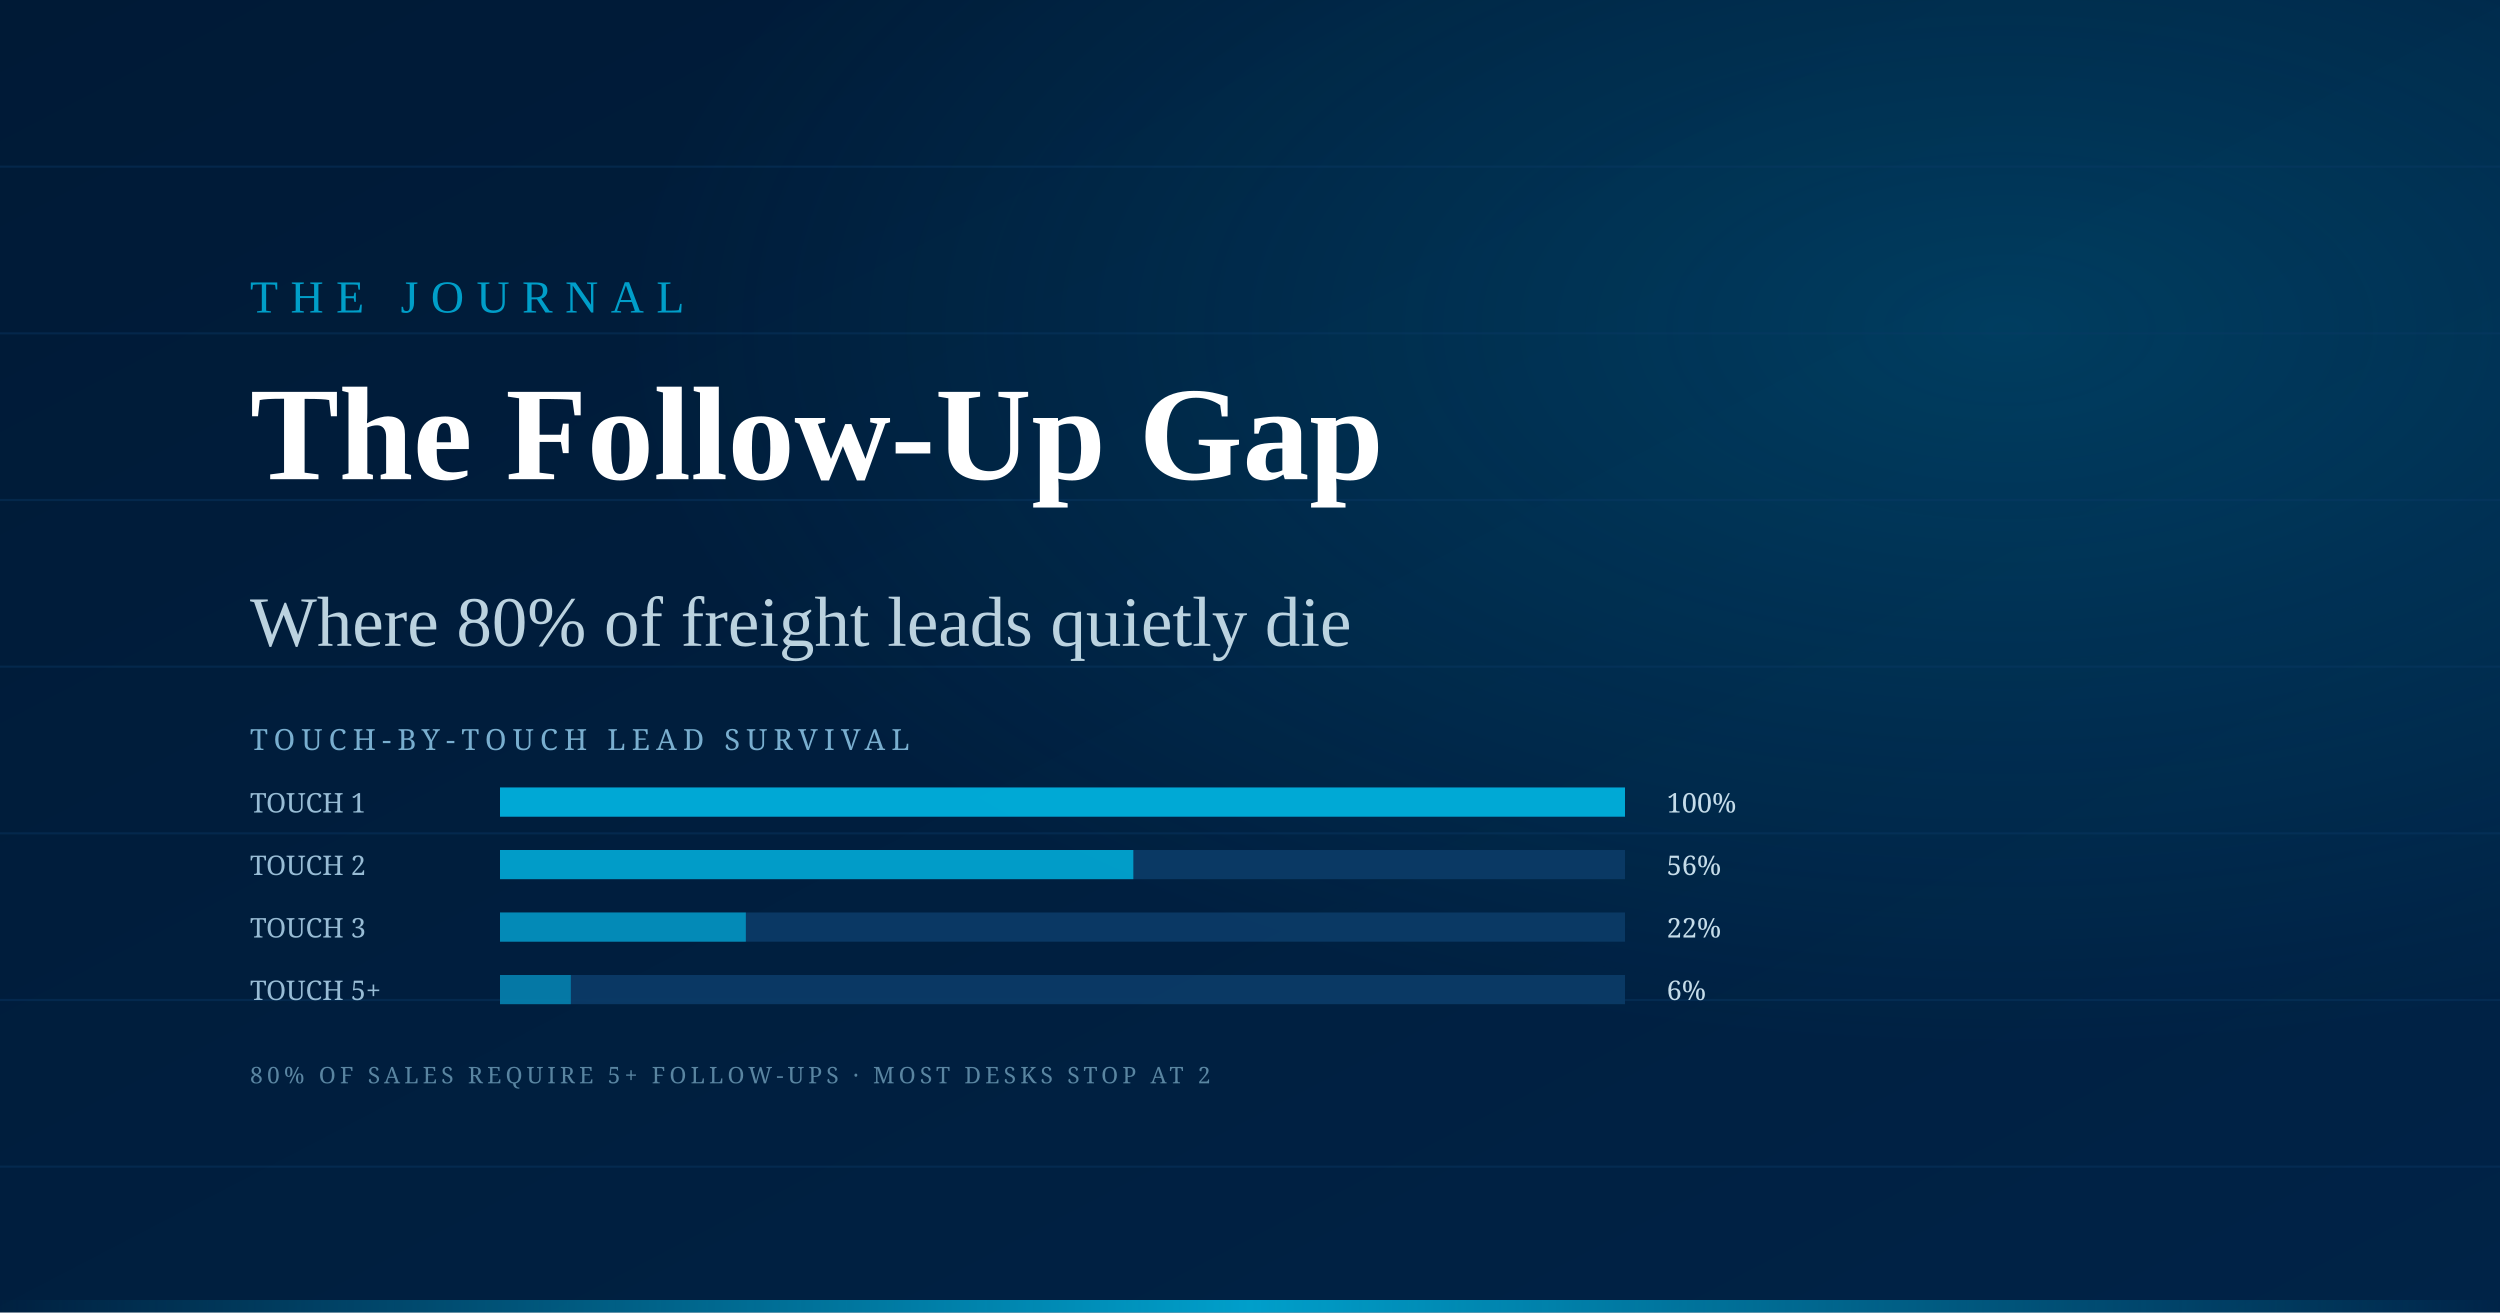
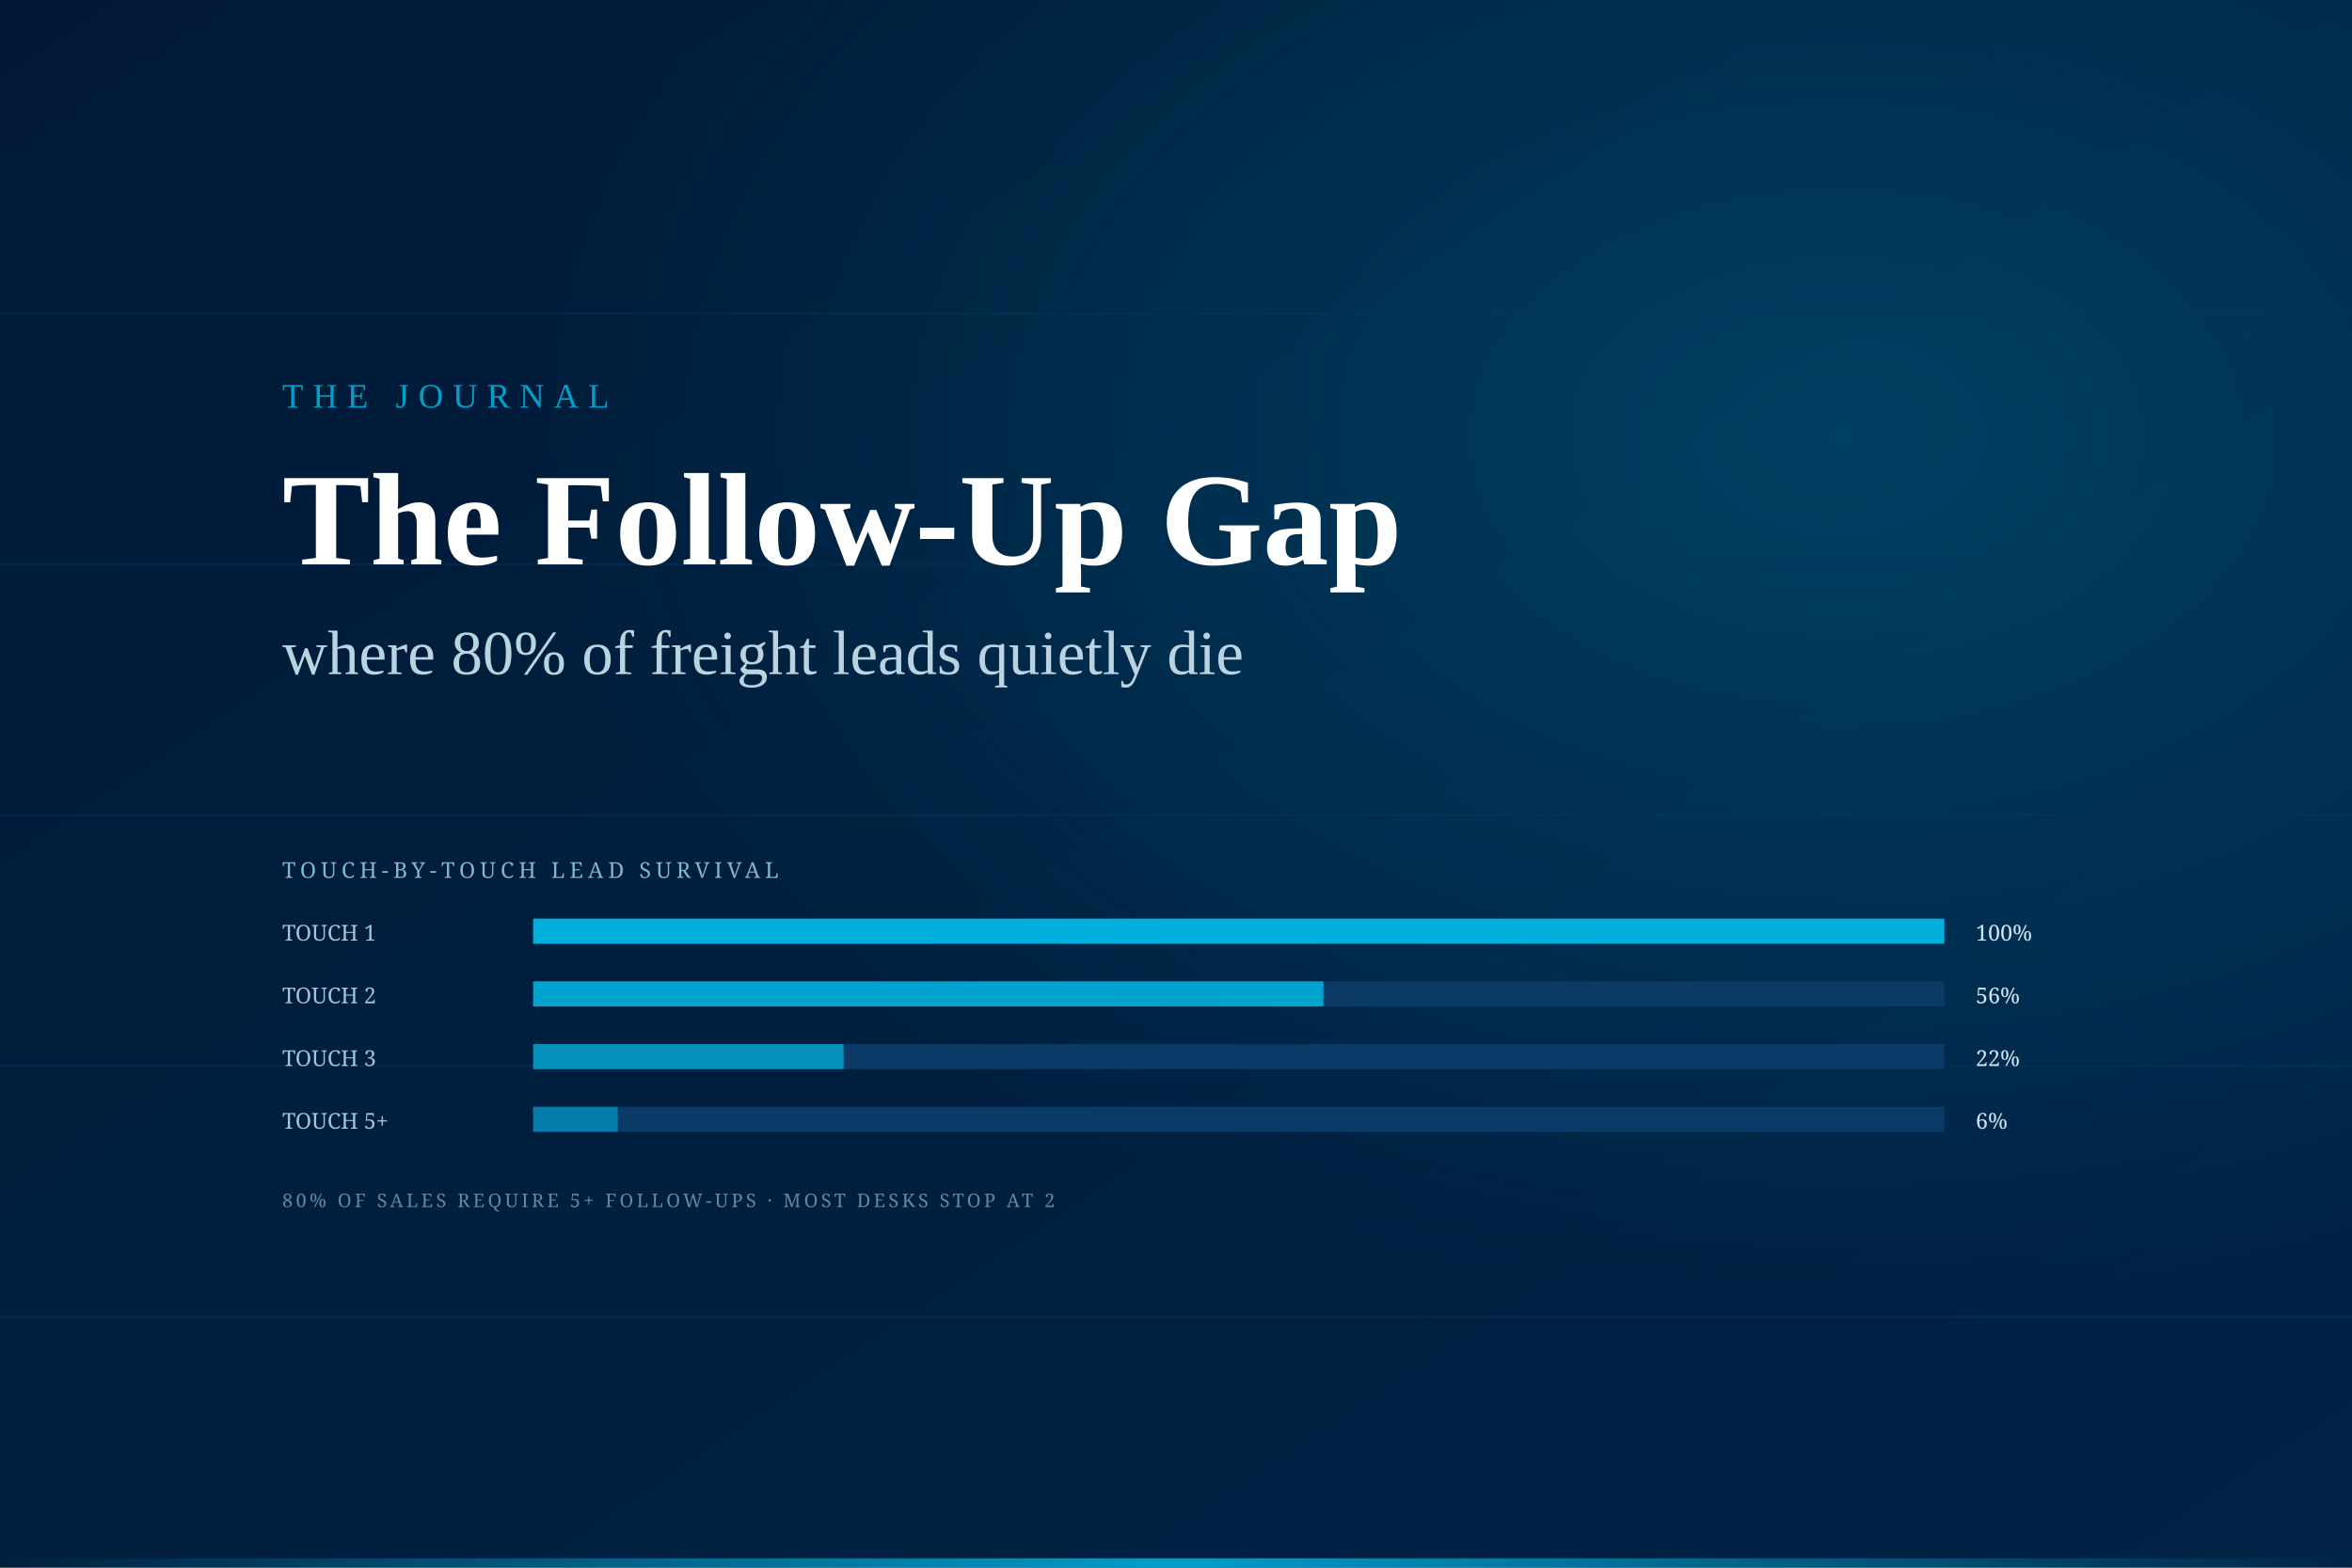
- <svg xmlns="http://www.w3.org/2000/svg" viewBox="0 0 1200 630" role="img" aria-label="The Follow-Up Gap visualization">
+ <svg xmlns="http://www.w3.org/2000/svg" viewBox="0 0 1500 1000" role="img" aria-label="The Follow-Up Gap visualization">
  <defs>
    <linearGradient id="bg" x1="0" y1="0" x2="1" y2="1">
      <stop offset="0" stop-color="#001a36" />
      <stop offset="1" stop-color="#002347" />
    </linearGradient>
-     <radialGradient id="glow" cx="0.8" cy="0.25" r="0.55">
-       <stop offset="0" stop-color="#00B5E2" stop-opacity="0.2" />
+     <radialGradient id="glow" cx="0.78" cy="0.28" r="0.55">
+       <stop offset="0" stop-color="#00B5E2" stop-opacity="0.22" />
      <stop offset="1" stop-color="#00B5E2" stop-opacity="0" />
    </radialGradient>
    <linearGradient id="accentLine" x1="0" y1="0" x2="1" y2="0">
      <stop offset="0" stop-color="#00B5E2" stop-opacity="0.0" />
      <stop offset="0.5" stop-color="#00B5E2" stop-opacity="0.85" />
      <stop offset="1" stop-color="#00B5E2" stop-opacity="0.0" />
    </linearGradient>
  </defs>
-   <rect width="1200" height="630" fill="url(#bg)" />
-   <rect width="1200" height="630" fill="url(#glow)" />
+   <rect width="1500" height="1000" fill="url(#bg)" />
+   <rect width="1500" height="1000" fill="url(#glow)" />
  <g stroke="#0a3a66" stroke-width="1" opacity="0.4">
-     <path d="M0 80 H1200" />
-     <path d="M0 160 H1200" />
-     <path d="M0 240 H1200" />
-     <path d="M0 320 H1200" />
-     <path d="M0 400 H1200" />
-     <path d="M0 480 H1200" />
-     <path d="M0 560 H1200" />
+     <path d="M0 200 H1500" />
+     <path d="M0 360 H1500" />
+     <path d="M0 520 H1500" />
+     <path d="M0 680 H1500" />
+     <path d="M0 840 H1500" />
  </g>
-   <g transform="translate(120,150)" font-family="Georgia, 'Times New Roman', serif" fill="#ffffff">
+   <g transform="translate(180,260)" font-family="Georgia, 'Times New Roman', serif">
    <text font-size="22" letter-spacing="6" fill="#00B5E2" opacity="0.85">THE JOURNAL</text>
-     <text y="80" font-size="64" font-weight="700">The Follow-Up Gap</text>
-     <text y="160" font-size="34" font-weight="400" fill="#cfe5f1" opacity="0.9">Where 80% of freight leads quietly die</text>
+     <text y="100" font-size="84" font-weight="700" fill="#ffffff">The Follow-Up Gap</text>
+     <text y="170" font-size="40" font-weight="400" fill="#cfe5f1" opacity="0.9">where 80% of freight leads quietly die</text>
  </g>
-   <g transform="translate(120,360)" opacity="0.95">
-     <text font-family="Georgia, serif" font-size="14" letter-spacing="3" fill="#7fb6d6">TOUCH-BY-TOUCH LEAD SURVIVAL</text>
-     <g transform="translate(0,30)">
-       <text font-family="Georgia, serif" font-size="13" fill="#9fc4dc">TOUCH 1</text>
-       <rect x="120" y="-12" width="540" height="14" fill="#0a3a66" />
-       <rect x="120" y="-12" width="540" height="14" fill="#00B5E2" opacity="0.95" />
-       <text x="680" y="0" font-family="Georgia, serif" font-size="13" fill="#cfe5f1">100%</text>
+   <g transform="translate(180,560)" font-family="Georgia, serif">
+     <text font-size="14" letter-spacing="3" fill="#7fb6d6">TOUCH-BY-TOUCH LEAD SURVIVAL</text>
+     <g transform="translate(0,40)">
+       <text font-size="14" fill="#9fc4dc">TOUCH 1</text>
+       <rect x="160" y="-14" width="900" height="16" fill="#0a3a66" />
+       <rect x="160" y="-14" width="900" height="16" fill="#00B5E2" opacity="0.95" />
+       <text x="1080" y="0" font-size="14" fill="#cfe5f1">100%</text>
    </g>
-     <g transform="translate(0,60)">
-       <text font-family="Georgia, serif" font-size="13" fill="#9fc4dc">TOUCH 2</text>
-       <rect x="120" y="-12" width="540" height="14" fill="#0a3a66" />
-       <rect x="120" y="-12" width="304" height="14" fill="#00B5E2" opacity="0.85" />
-       <text x="680" y="0" font-family="Georgia, serif" font-size="13" fill="#cfe5f1">56%</text>
-     </g>
-     <g transform="translate(0,90)">
-       <text font-family="Georgia, serif" font-size="13" fill="#9fc4dc">TOUCH 3</text>
-       <rect x="120" y="-12" width="540" height="14" fill="#0a3a66" />
-       <rect x="120" y="-12" width="118" height="14" fill="#00B5E2" opacity="0.7" />
-       <text x="680" y="0" font-family="Georgia, serif" font-size="13" fill="#cfe5f1">22%</text>
+     <g transform="translate(0,80)">
+       <text font-size="14" fill="#9fc4dc">TOUCH 2</text>
+       <rect x="160" y="-14" width="900" height="16" fill="#0a3a66" />
+       <rect x="160" y="-14" width="504" height="16" fill="#00B5E2" opacity="0.85" />
+       <text x="1080" y="0" font-size="14" fill="#cfe5f1">56%</text>
    </g>
    <g transform="translate(0,120)">
-       <text font-family="Georgia, serif" font-size="13" fill="#9fc4dc">TOUCH 5+</text>
-       <rect x="120" y="-12" width="540" height="14" fill="#0a3a66" />
-       <rect x="120" y="-12" width="34" height="14" fill="#00B5E2" opacity="0.55" />
-       <text x="680" y="0" font-family="Georgia, serif" font-size="13" fill="#cfe5f1">6%</text>
+       <text font-size="14" fill="#9fc4dc">TOUCH 3</text>
+       <rect x="160" y="-14" width="900" height="16" fill="#0a3a66" />
+       <rect x="160" y="-14" width="198" height="16" fill="#00B5E2" opacity="0.7" />
+       <text x="1080" y="0" font-size="14" fill="#cfe5f1">22%</text>
    </g>
    <g transform="translate(0,160)">
-       <text font-family="Georgia, serif" font-size="11" letter-spacing="2" fill="#5e8aa6">80% OF SALES REQUIRE 5+ FOLLOW-UPS · MOST DESKS STOP AT 2</text>
+       <text font-size="14" fill="#9fc4dc">TOUCH 5+</text>
+       <rect x="160" y="-14" width="900" height="16" fill="#0a3a66" />
+       <rect x="160" y="-14" width="54" height="16" fill="#00B5E2" opacity="0.55" />
+       <text x="1080" y="0" font-size="14" fill="#cfe5f1">6%</text>
+     </g>
+     <g transform="translate(0,210)">
+       <text font-size="12" letter-spacing="2" fill="#5e8aa6">80% OF SALES REQUIRE 5+ FOLLOW-UPS · MOST DESKS STOP AT 2</text>
    </g>
  </g>
-   <rect x="0" y="624" width="1200" height="6" fill="url(#accentLine)" />
+   <rect x="0" y="994" width="1500" height="6" fill="url(#accentLine)" />
</svg>
